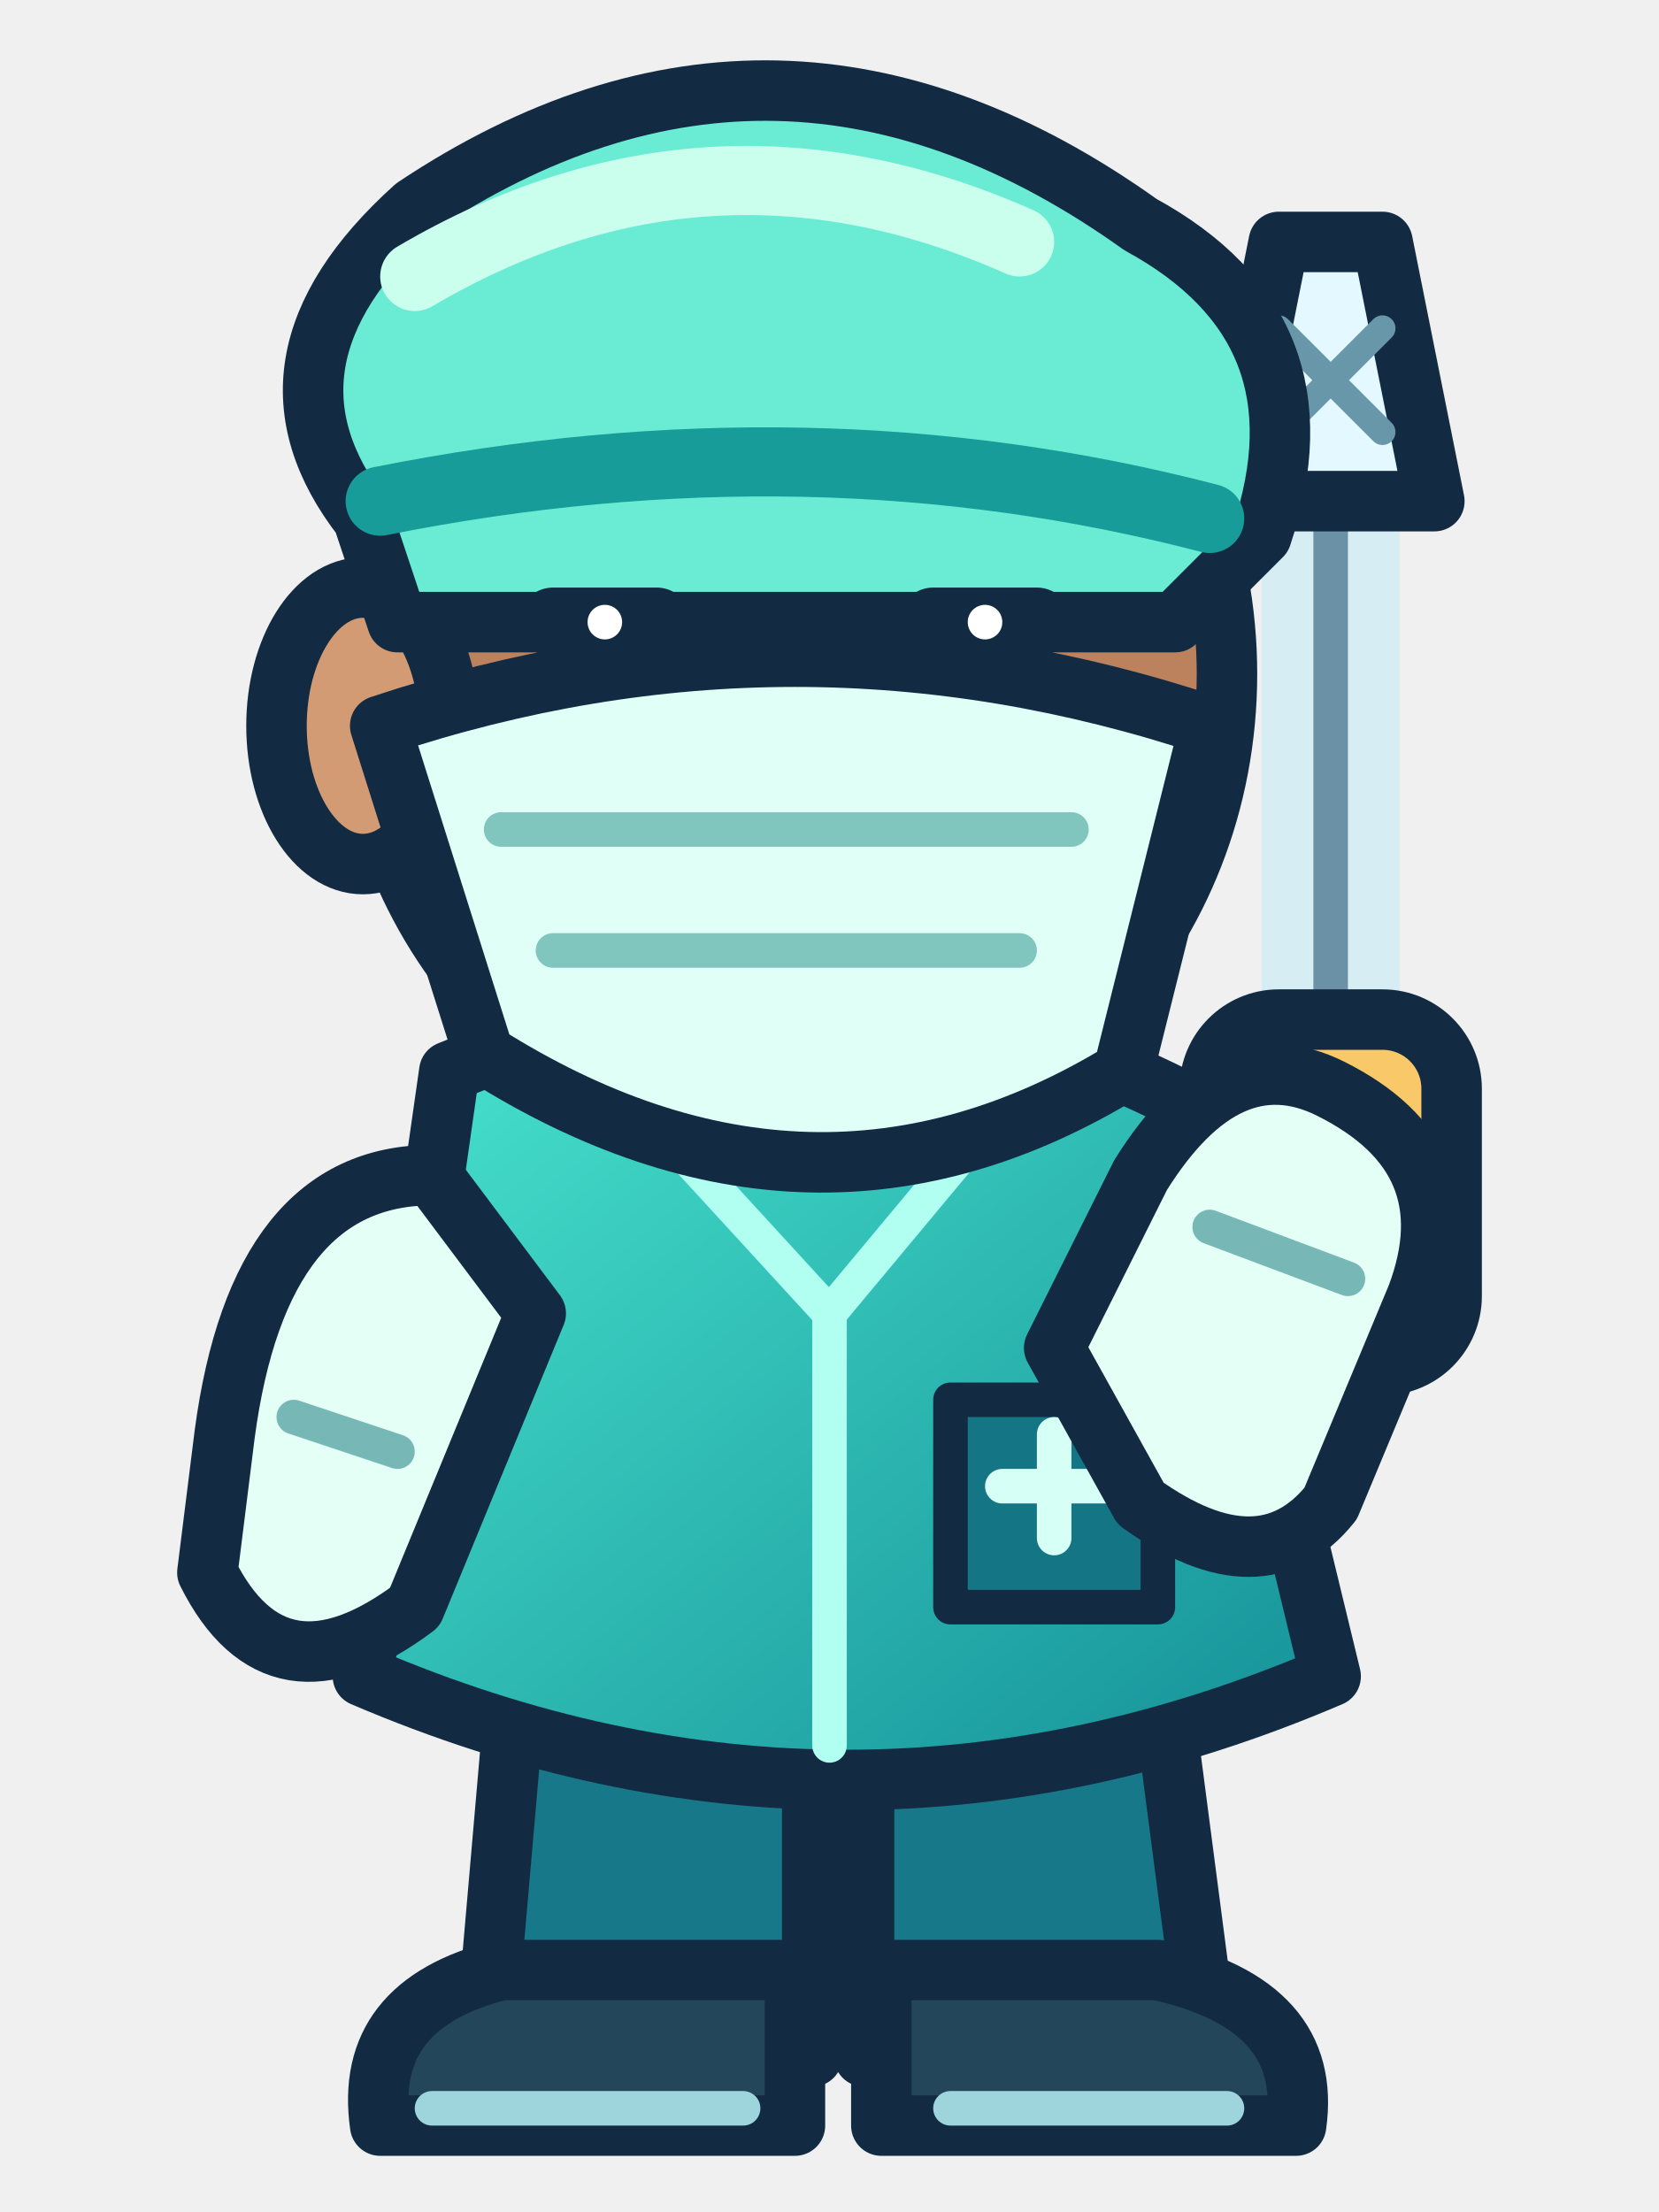
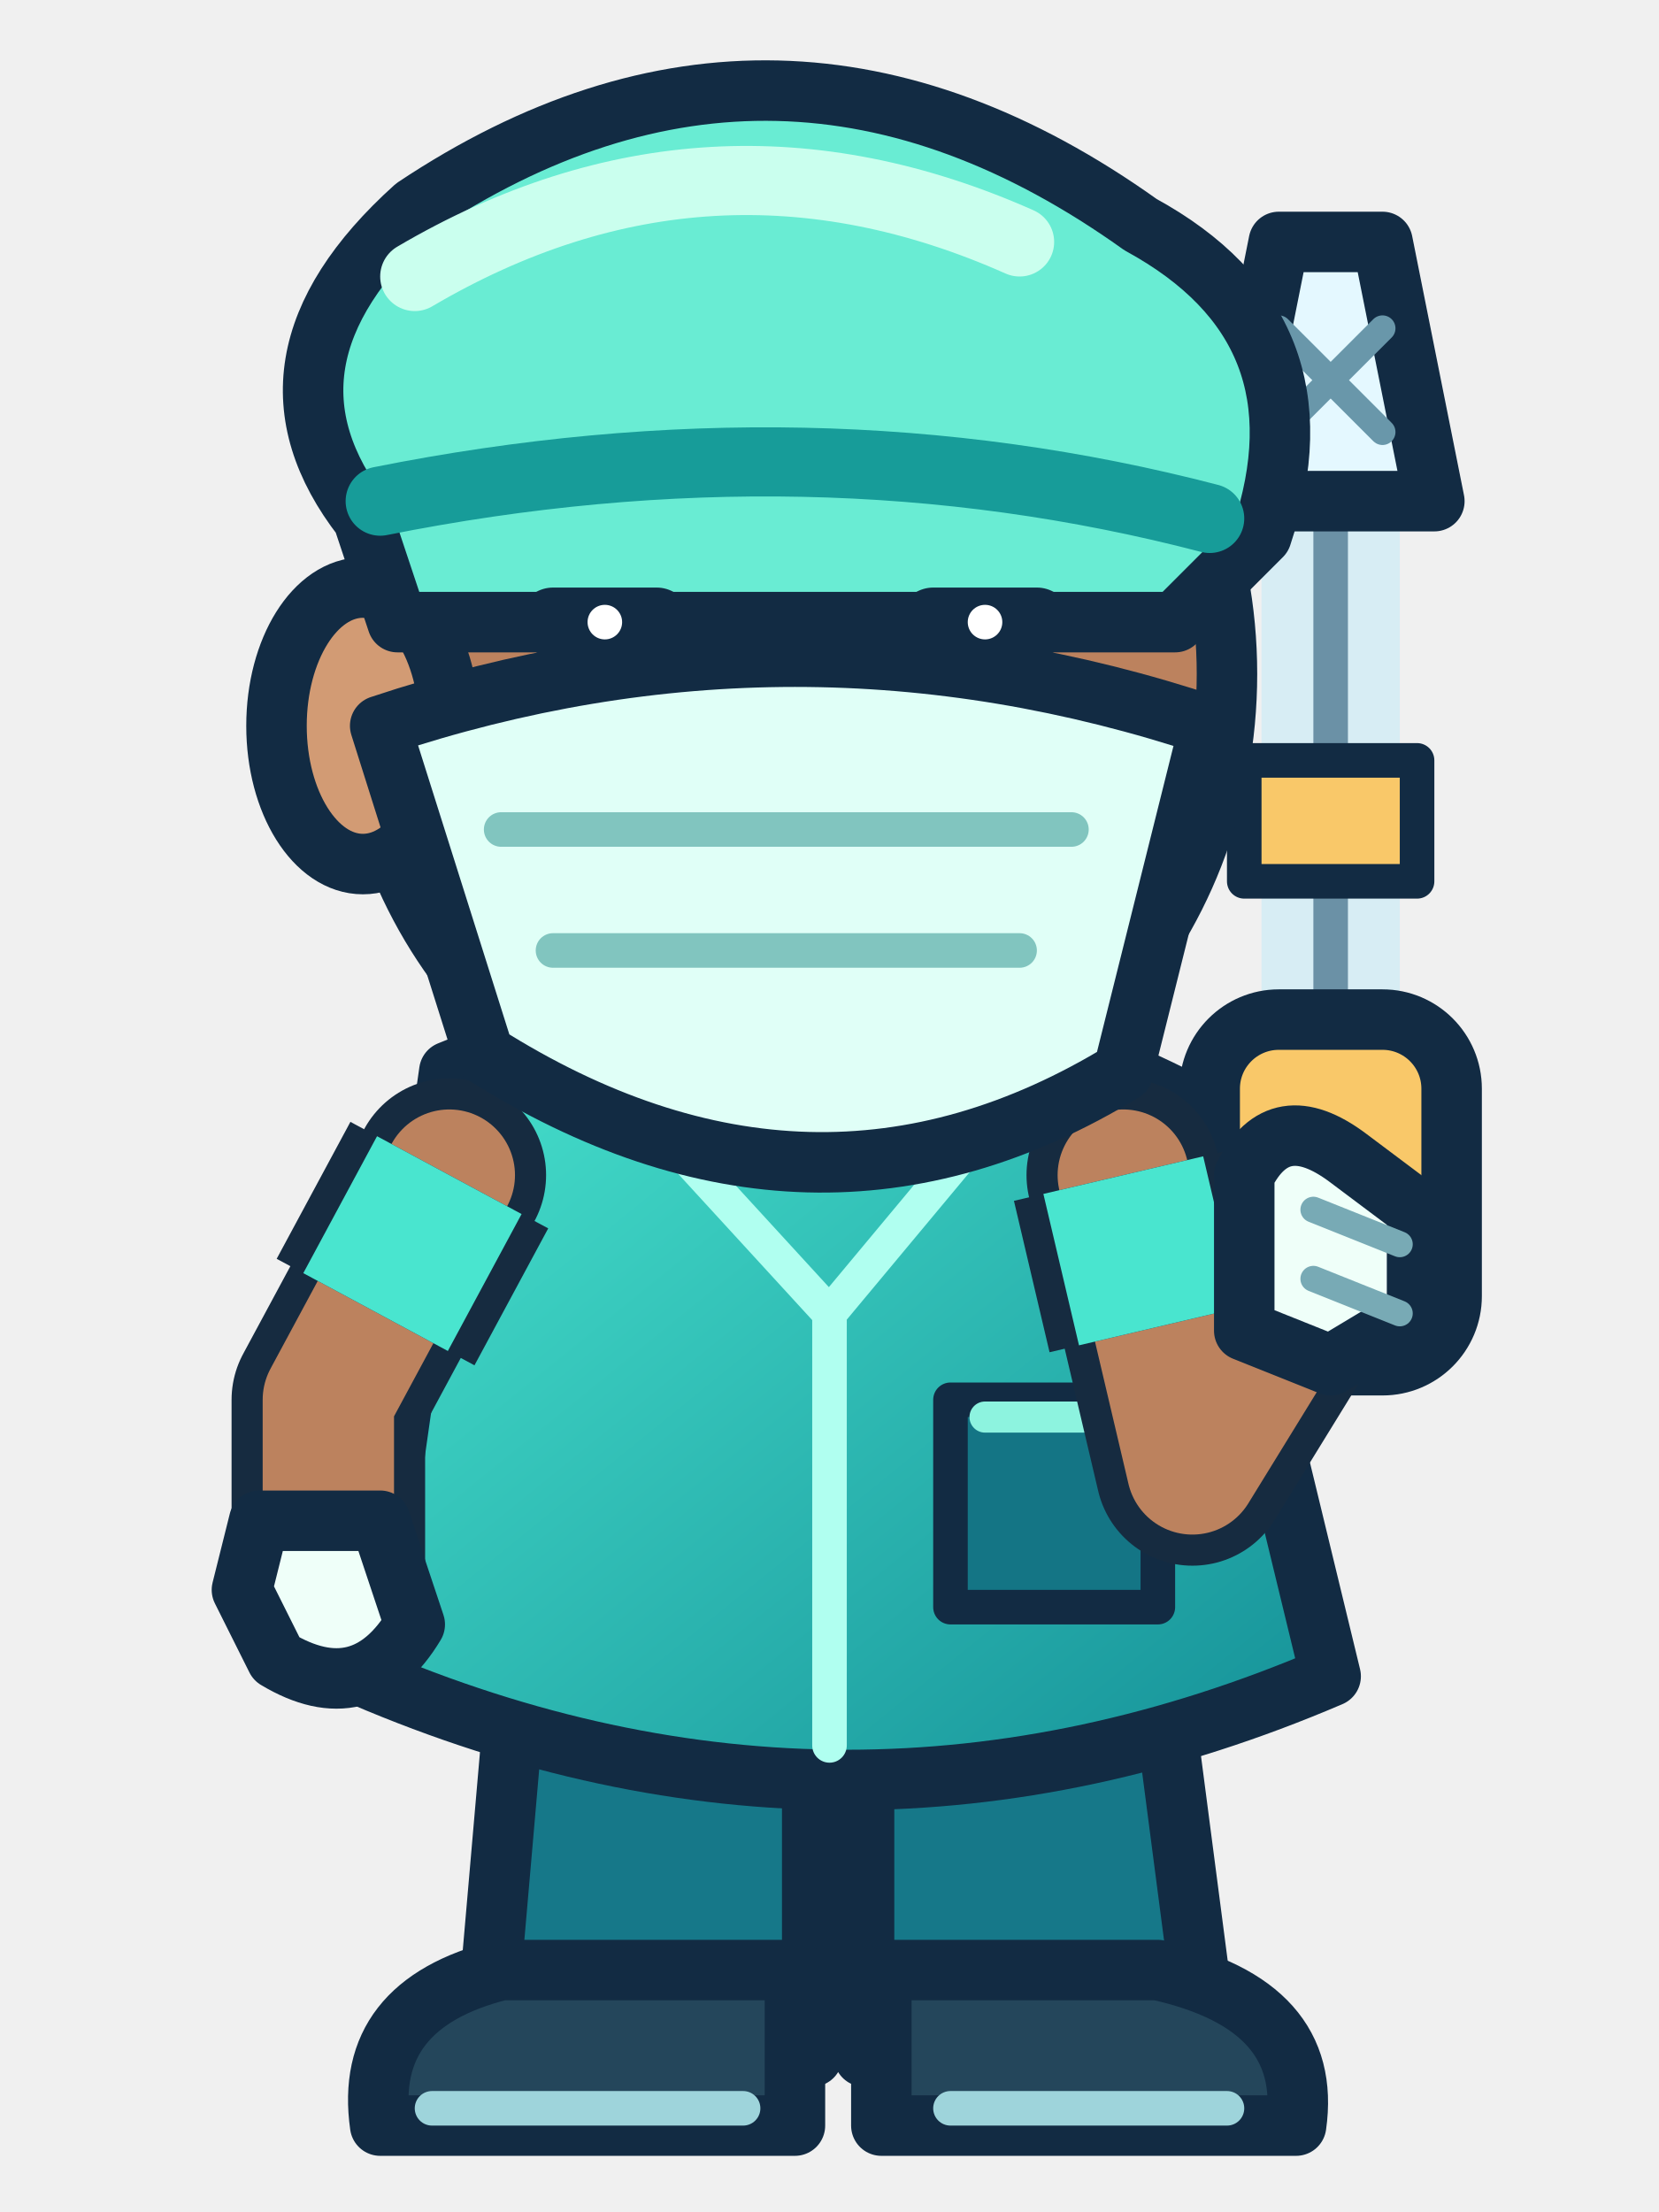
<svg xmlns="http://www.w3.org/2000/svg" width="96" height="128" viewBox="0 0 96 128" role="img" aria-labelledby="surgeon-title surgeon-desc">
  <defs>
    <linearGradient id="surgeon-scrubs" x2="1" y2="1">
      <stop stop-color="#49e5cf" />
      <stop offset="1" stop-color="#148f97" />
    </linearGradient>
  </defs>
  <g stroke="#122b43" stroke-width="3.5" stroke-linejoin="round" stroke-linecap="round">
    <g id="surgeon-legs">
      <path d="M30 96h17v23H28zM50 96h17l3 23H50z" fill="#167889" />
      <path d="M29 114h17v9H22q-1-7 7-9M51 114h16q9 2 8 9H51z" fill="#24465b" />
      <path d="M25 122h18m12 0h16" stroke="#9ed4db" stroke-width="2" />
    </g>
    <g id="surgeon-torso">
      <path d="M26 62Q48 53 69 64l8 33q-28 12-56 0z" fill="url(#surgeon-scrubs)" />
      <path d="m37 64 11 12 10-12M48 76v25" fill="none" stroke="#b0fff0" stroke-width="2" />
      <path d="M55 81h12v12H55z" fill="#147585" stroke-width="2" />
-       <path d="M58 86h6m-3-3v6" stroke="#d6fff5" stroke-width="2" />
+       <path d="M57 82h8" stroke="#8df3df" stroke-width="1.8" />
    </g>
    <g id="surgeon-tool">
      <path d="M77 65V29" stroke="#d7edf4" stroke-width="8" />
      <path d="M77 60V30" stroke="#6b91a6" stroke-width="2" />
      <path d="M71 29h12l-3-15h-6z" fill="#e4f8ff" />
      <path d="m74 19 6 6m-6 0 6-6" stroke="#6997aa" stroke-width="1.5" />
+       <path d="M72 44H82V51H72Z" fill="#f9c869" stroke-width="2" />
      <rect x="70" y="59" width="14" height="20" rx="4" fill="#f9c869" />
    </g>
-     <g id="surgeon-hands" fill="#e4fff6">
-       <path d="M25 68q-10 0-12 15l-1 8q4 8 12 2l7-17z" />
-       <path d="M66 68q5-8 11-5 8 4 5 12l-5 12q-4 5-11 0l-5-9z" />
-       <path d="m17 82 6 2m47-13 8 3" stroke="#77b8b6" stroke-width="2" />
+     <g id="surgeon-hands">
+       <g id="surgeon-free-arm">
+         <path d="M26,68L19,81L19,92" fill="none" stroke="#162b40" stroke-width="11.2" />
+         <path d="M26,68L19,81L19,92" fill="none" stroke="#bc825e" stroke-width="7.6" />
+         <path d="M26,68L21.733,75.924" fill="none" stroke="#162b40" stroke-width="13" stroke-linecap="butt" />
+         <path d="M26,68L21.733,75.924" fill="none" stroke="#49e5cf" stroke-width="9.5" stroke-linecap="butt" />
+         <g id="surgeon-free-glove" transform="translate(19,92)">
+           <path d="M-4-4L3-4L5 2Q2 7-3 4L-5 0Z" fill="#effff9" />
+         </g>
+       </g>
+       <g id="surgeon-tool-arm">
+         <path d="M65,68L69,85L77,72" fill="none" stroke="#162b40" stroke-width="11.2" />
+         <path d="M65,68L69,85L77,72" fill="none" stroke="#bc825e" stroke-width="7.6" />
+         <path d="M65,68L67.061,76.761" fill="none" stroke="#162b40" stroke-width="13" stroke-linecap="butt" />
+         <path d="M65,68L67.061,76.761" fill="none" stroke="#49e5cf" stroke-width="9.5" stroke-linecap="butt" />
+         <g id="surgeon-tool-glove" transform="translate(77,72)">
+           <path d="M-5 2L-5-4Q-3-8 1-5L5-2L5 4L0 7L-5 5Z" fill="#effff9" />
+           <path d="M-1-2L4 0M-1 2L4 4" fill="none" stroke="#78aab5" stroke-width="1.5" />
+         </g>
+       </g>
    </g>
    <g id="surgeon-head">
      <ellipse cx="46" cy="39" rx="25" ry="27" fill="#bc825e" />
      <ellipse cx="21" cy="42" rx="5" ry="8" fill="#d29b74" />
      <path d="M21 30q-7-9 3-18Q45-2 66 13q11 6 7 18l-5 5H23z" fill="#69ecd3" />
      <path d="M24 16q17-10 35-2" fill="none" stroke="#caffee" stroke-width="4" />
      <path d="M22 29q25-5 48 1" fill="none" stroke="#179c99" stroke-width="4" />
      <path d="M22 42q24-8 48 0l-5 20q-18 11-37-1z" fill="#e0fff7" />
      <path d="M29 48h33m-30 7h27" stroke="#81c5bf" stroke-width="2" />
      <path d="M32 36h6m16 0h6" stroke-width="4" />
      <circle cx="35" cy="36" r="1" fill="#fff" stroke="none" />
      <circle cx="57" cy="36" r="1" fill="#fff" stroke="none" />
    </g>
  </g>
</svg>
